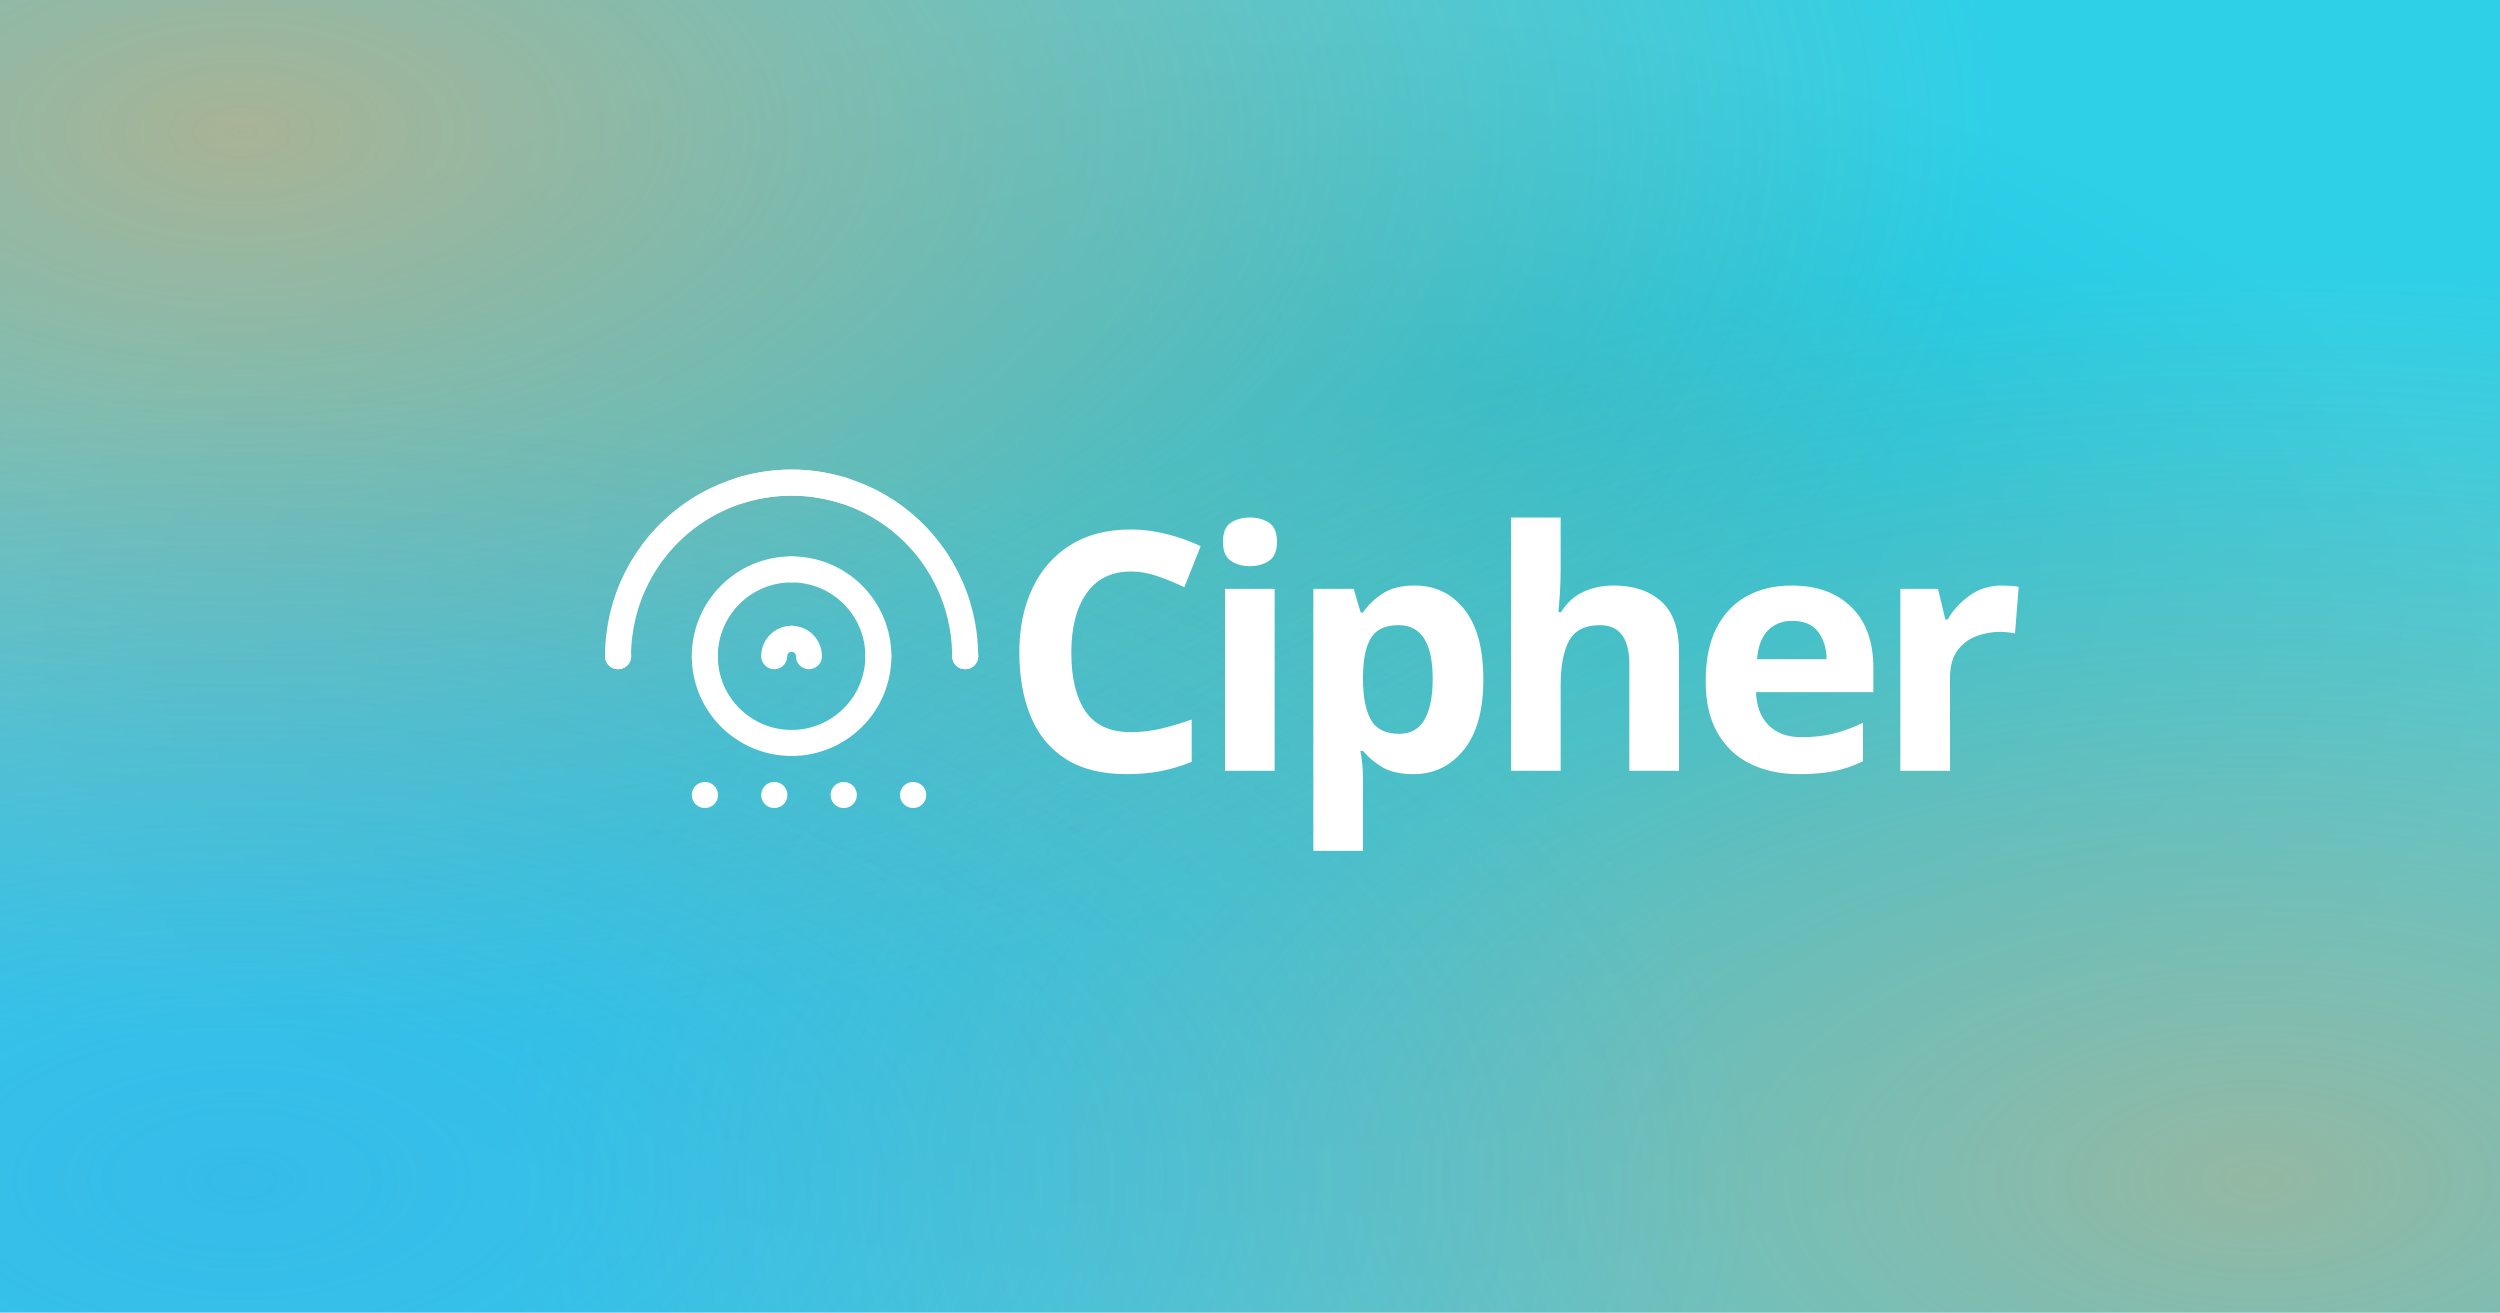
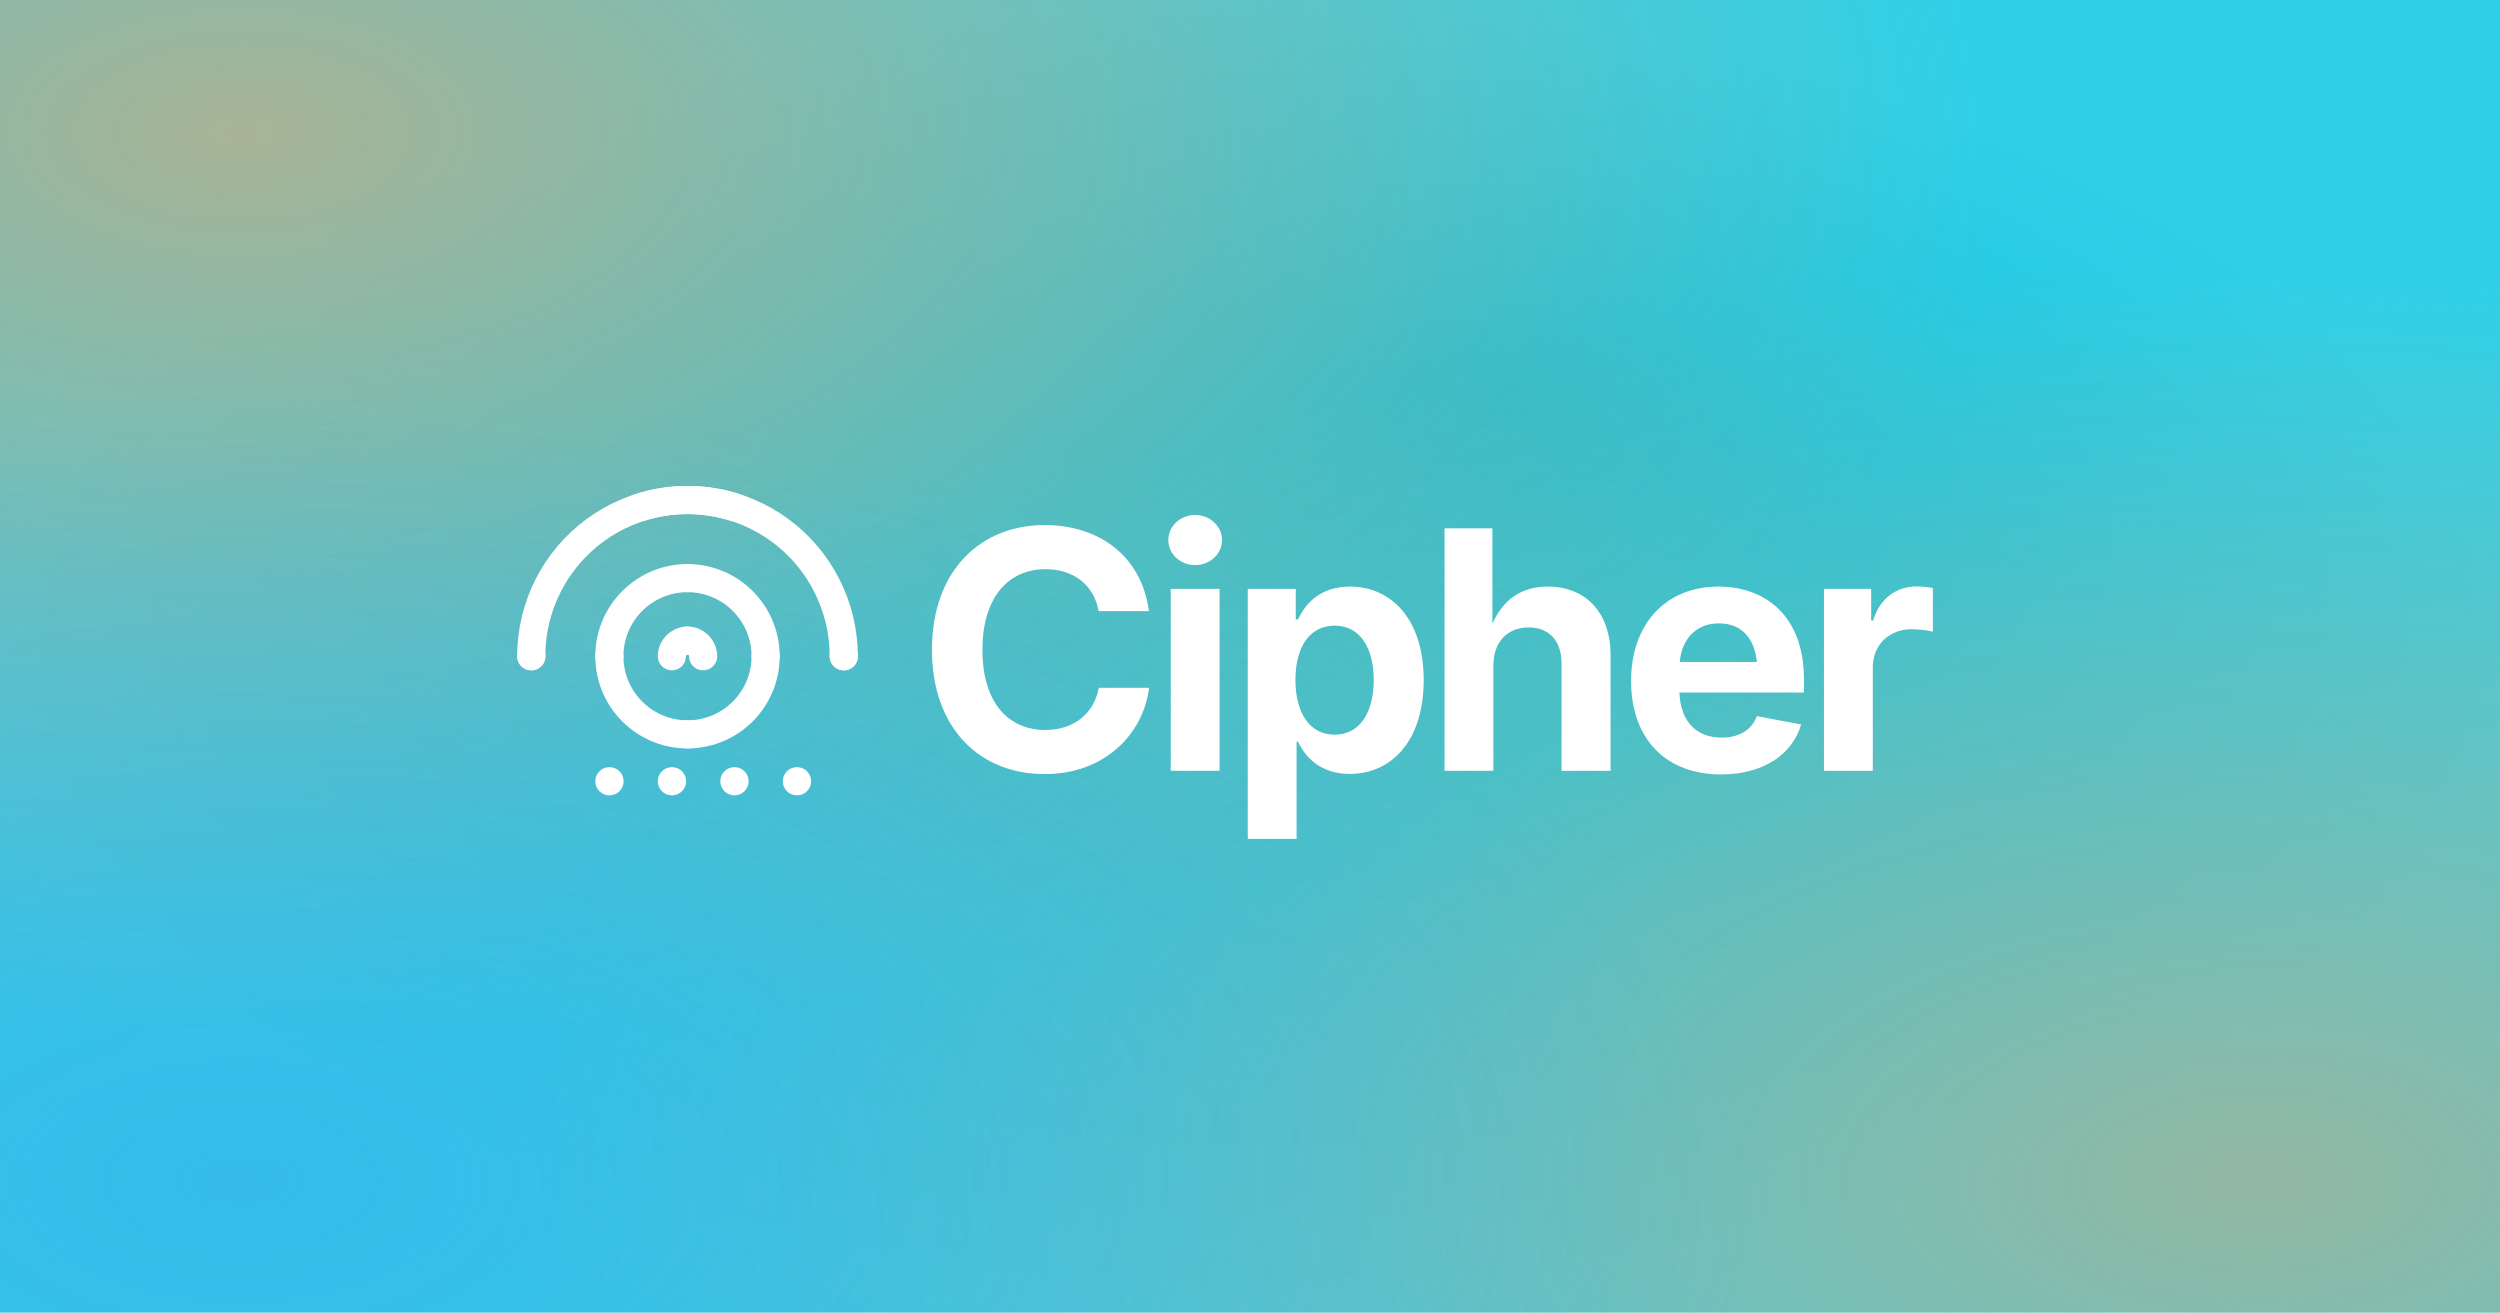
<svg xmlns="http://www.w3.org/2000/svg" width="1200" height="630" viewBox="0 0 1200 630" fill="none">
  <defs>
    <radialGradient id="grad1" cx="50%" cy="50%" r="50%" fx="60%" fy="30%">
      <stop offset="0%" stop-color="#1BC2D9" />
      <stop offset="100%" stop-color="#2ED0E8" />
    </radialGradient>
    <radialGradient id="grad2" cx="10%" cy="10%" r="70%">
      <stop offset="0%" stop-color="#F9A05E" stop-opacity="0.6" />
      <stop offset="100%" stop-color="#F9A05E" stop-opacity="0" />
    </radialGradient>
    <radialGradient id="grad3" cx="90%" cy="90%" r="70%">
      <stop offset="0%" stop-color="#F9A05E" stop-opacity="0.5" />
      <stop offset="100%" stop-color="#F9A05E" stop-opacity="0" />
    </radialGradient>
    <radialGradient id="grad4" cx="10%" cy="90%" r="60%">
      <stop offset="0%" stop-color="#439DEB" stop-opacity="0.4" />
      <stop offset="100%" stop-color="#439DEB" stop-opacity="0" />
    </radialGradient>
  </defs>
  <rect width="1200" height="630" fill="url(#grad1)" />
  <rect width="1200" height="630" fill="url(#grad2)" />
  <rect width="1200" height="630" fill="url(#grad3)" />
  <rect width="1200" height="630" fill="url(#grad4)" />
  <g transform="translate(600, 315)">
-     <g transform="translate(-320, -100) scale(8.33)">
-       <path d="M2 12a10 10 0 0 1 13-9.54" stroke="white" stroke-width="1.5" stroke-linecap="round" stroke-linejoin="round" />
-       <path d="M7 20h.01" stroke="white" stroke-width="1.5" stroke-linecap="round" stroke-linejoin="round" />
-       <path d="M11 20h.01" stroke="white" stroke-width="1.5" stroke-linecap="round" stroke-linejoin="round" />
-       <path d="M15 20h.01" stroke="white" stroke-width="1.5" stroke-linecap="round" stroke-linejoin="round" />
-       <path d="M19 20h.01" stroke="white" stroke-width="1.5" stroke-linecap="round" stroke-linejoin="round" />
-       <path d="M22 12a10 10 0 0 0-13-9.54" stroke="white" stroke-width="1.5" stroke-linecap="round" stroke-linejoin="round" />
-       <path d="M12 7a5 5 0 0 0-5 5" stroke="white" stroke-width="1.5" stroke-linecap="round" stroke-linejoin="round" />
-       <path d="M12 7a5 5 0 0 1 5 5" stroke="white" stroke-width="1.5" stroke-linecap="round" stroke-linejoin="round" />
-       <path d="M12 11a1 1 0 0 1 1 1" stroke="white" stroke-width="1.5" stroke-linecap="round" stroke-linejoin="round" />
-       <path d="M12 11a1 1 0 0 0-1 1" stroke="white" stroke-width="1.5" stroke-linecap="round" stroke-linejoin="round" />
-       <path d="M17 12a5 5 0 0 1-5 5" stroke="white" stroke-width="1.5" stroke-linecap="round" stroke-linejoin="round" />
-       <path d="M7 12a5 5 0 0 0 5 5" stroke="white" stroke-width="1.5" stroke-linecap="round" stroke-linejoin="round" />
-       <path d="M2 12h.01" stroke="white" stroke-width="1.5" stroke-linecap="round" stroke-linejoin="round" />
-       <path d="M22 12h.01" stroke="white" stroke-width="1.5" stroke-linecap="round" stroke-linejoin="round" />
+     <g transform="translate(-360, -90) scale(7.5)">
+       <path d="M2 12a10 10 0 0 1 13-9.54" stroke="white" stroke-width="1.8" stroke-linecap="round" stroke-linejoin="round" />
+       <path d="M7 20h.01" stroke="white" stroke-width="1.8" stroke-linecap="round" stroke-linejoin="round" />
+       <path d="M11 20h.01" stroke="white" stroke-width="1.8" stroke-linecap="round" stroke-linejoin="round" />
+       <path d="M15 20h.01" stroke="white" stroke-width="1.8" stroke-linecap="round" stroke-linejoin="round" />
+       <path d="M19 20h.01" stroke="white" stroke-width="1.8" stroke-linecap="round" stroke-linejoin="round" />
+       <path d="M22 12a10 10 0 0 0-13-9.54" stroke="white" stroke-width="1.8" stroke-linecap="round" stroke-linejoin="round" />
+       <path d="M12 7a5 5 0 0 0-5 5" stroke="white" stroke-width="1.8" stroke-linecap="round" stroke-linejoin="round" />
+       <path d="M12 7a5 5 0 0 1 5 5" stroke="white" stroke-width="1.8" stroke-linecap="round" stroke-linejoin="round" />
+       <path d="M12 11a1 1 0 0 1 1 1" stroke="white" stroke-width="1.8" stroke-linecap="round" stroke-linejoin="round" />
+       <path d="M12 11a1 1 0 0 0-1 1" stroke="white" stroke-width="1.8" stroke-linecap="round" stroke-linejoin="round" />
+       <path d="M17 12a5 5 0 0 1-5 5" stroke="white" stroke-width="1.8" stroke-linecap="round" stroke-linejoin="round" />
+       <path d="M7 12a5 5 0 0 0 5 5" stroke="white" stroke-width="1.8" stroke-linecap="round" stroke-linejoin="round" />
+       <path d="M2 12h.01" stroke="white" stroke-width="1.8" stroke-linecap="round" stroke-linejoin="round" />
+       <path d="M22 12h.01" stroke="white" stroke-width="1.8" stroke-linecap="round" stroke-linejoin="round" />
    </g>
-     <text x="-120" y="55" font-family="sans-serif" font-size="160" font-weight="700" letter-spacing="-0.04em" fill="white">Cipher</text>
+     <text x="-160" y="55" font-family="'Inter', sans-serif" font-size="160" font-weight="700" letter-spacing="-0.04em" fill="white">Cipher</text>
  </g>
</svg>
